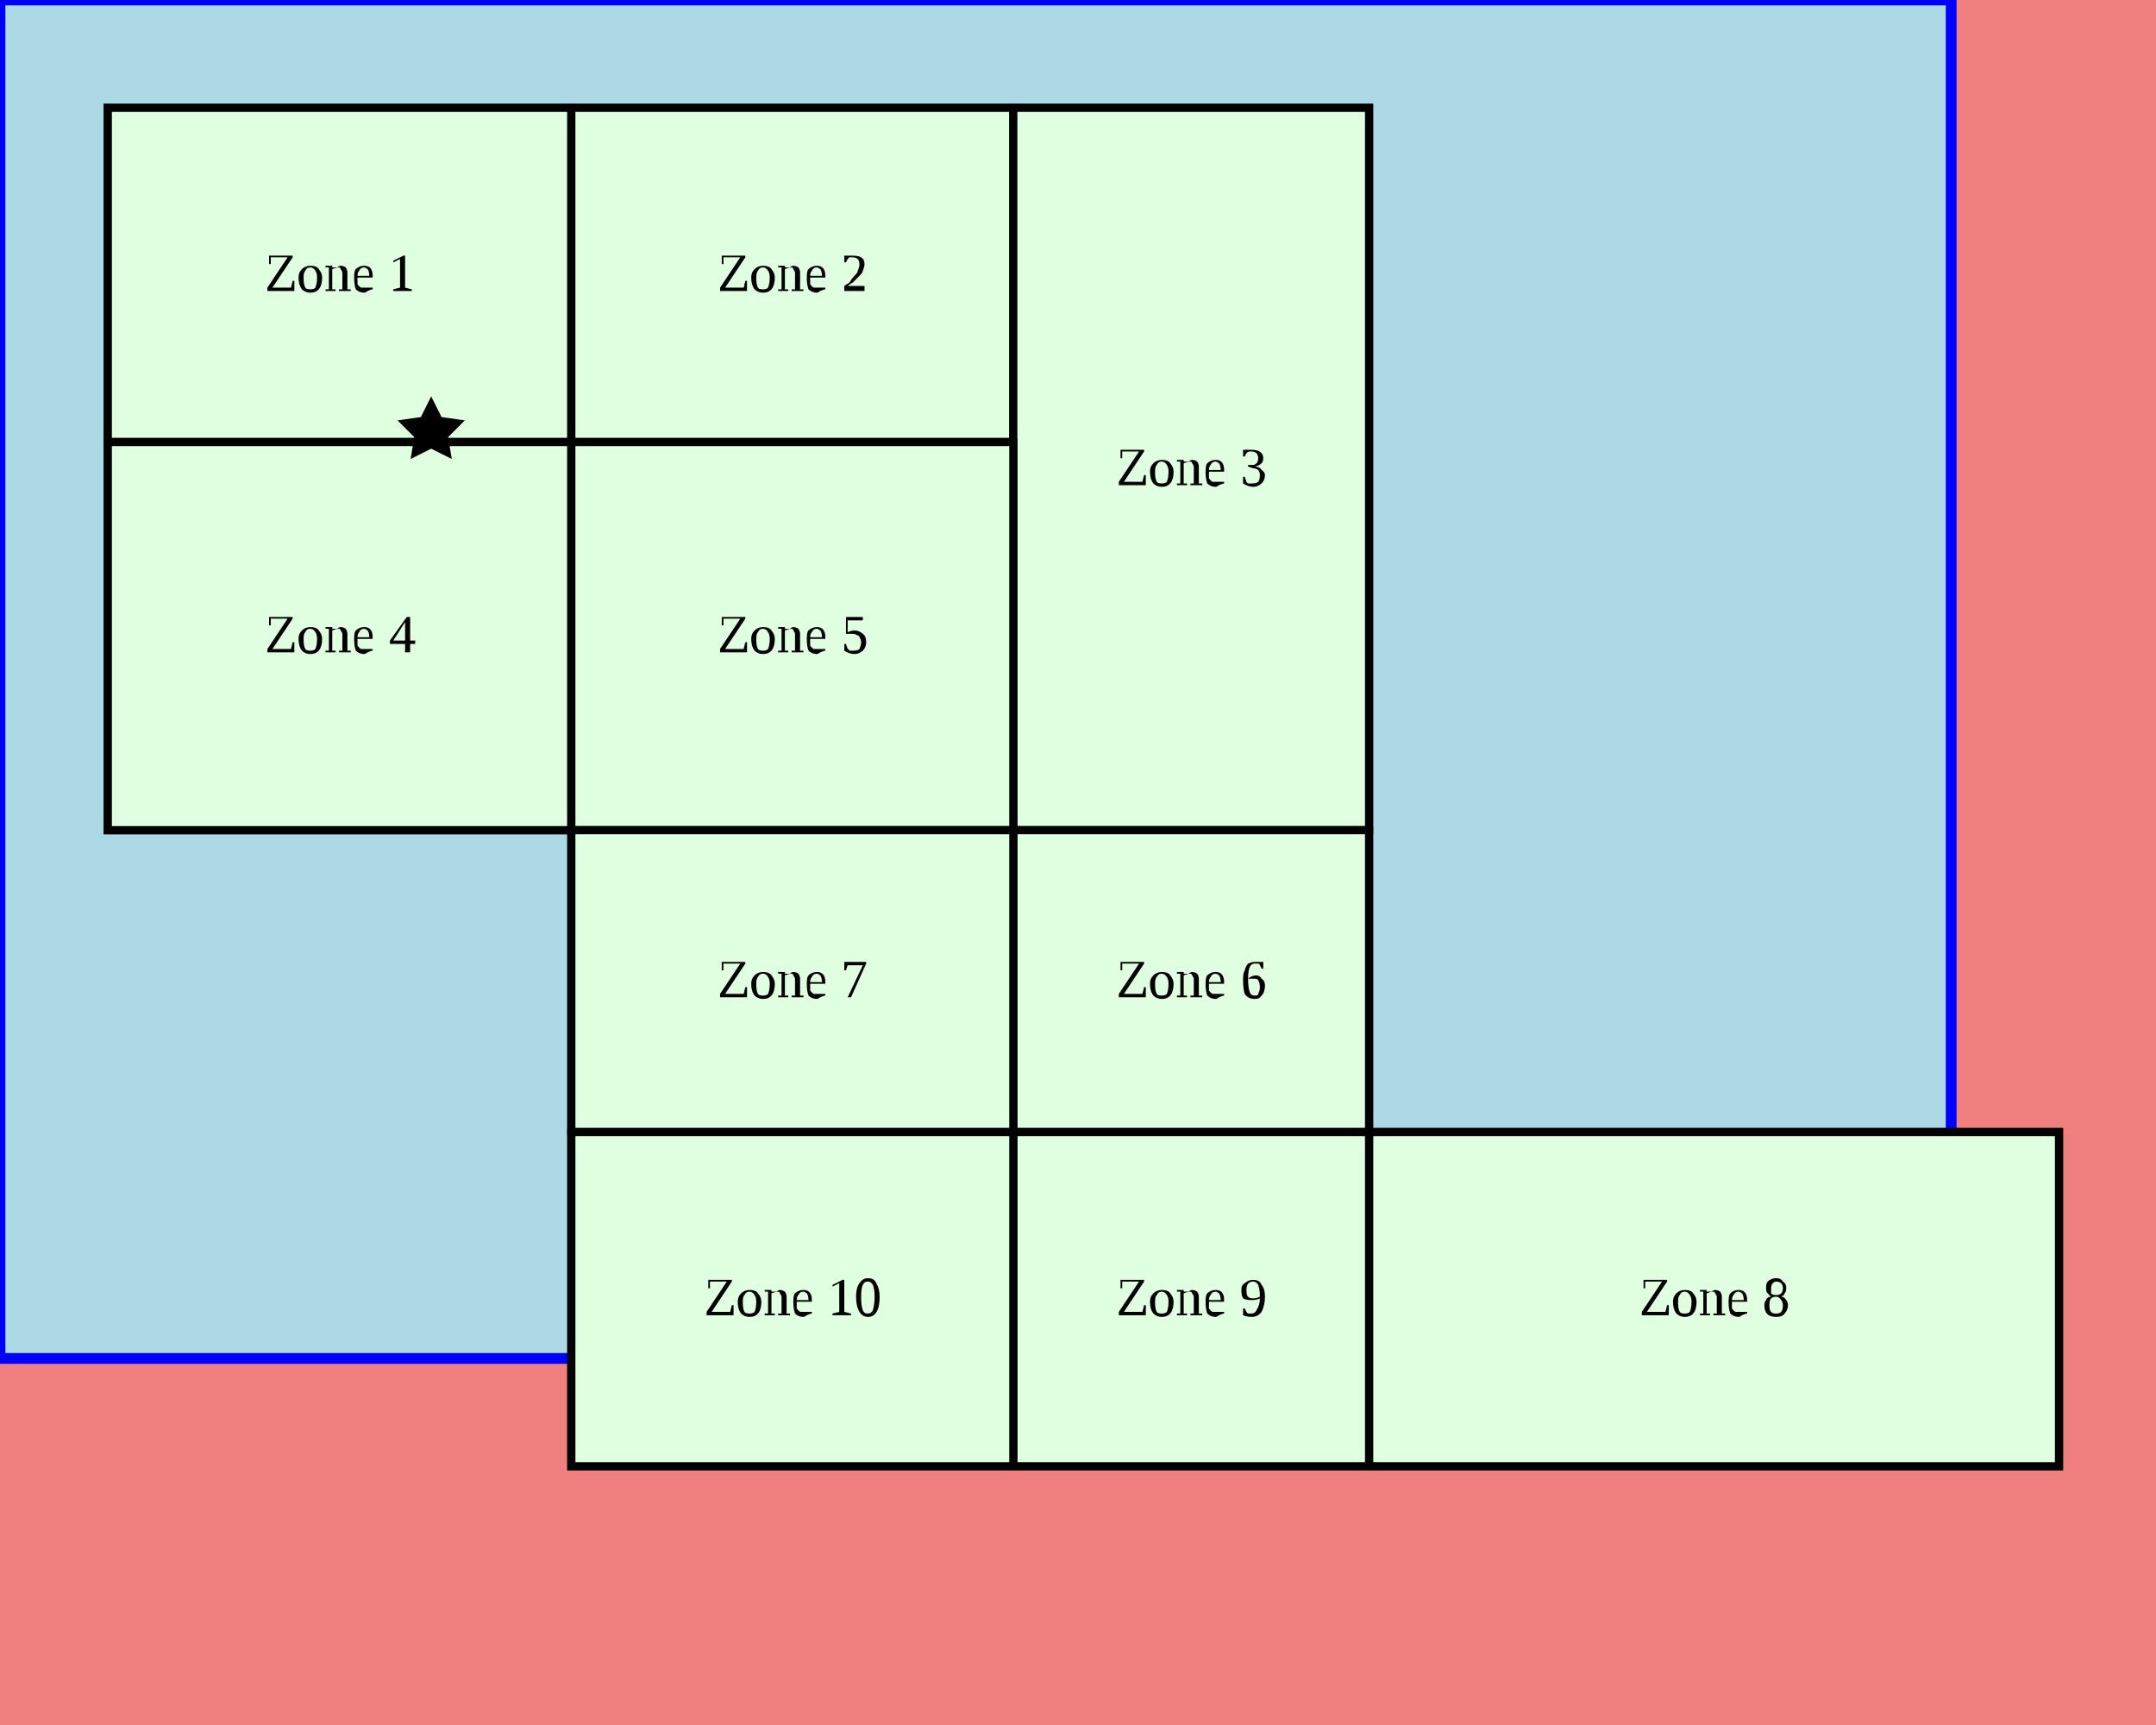
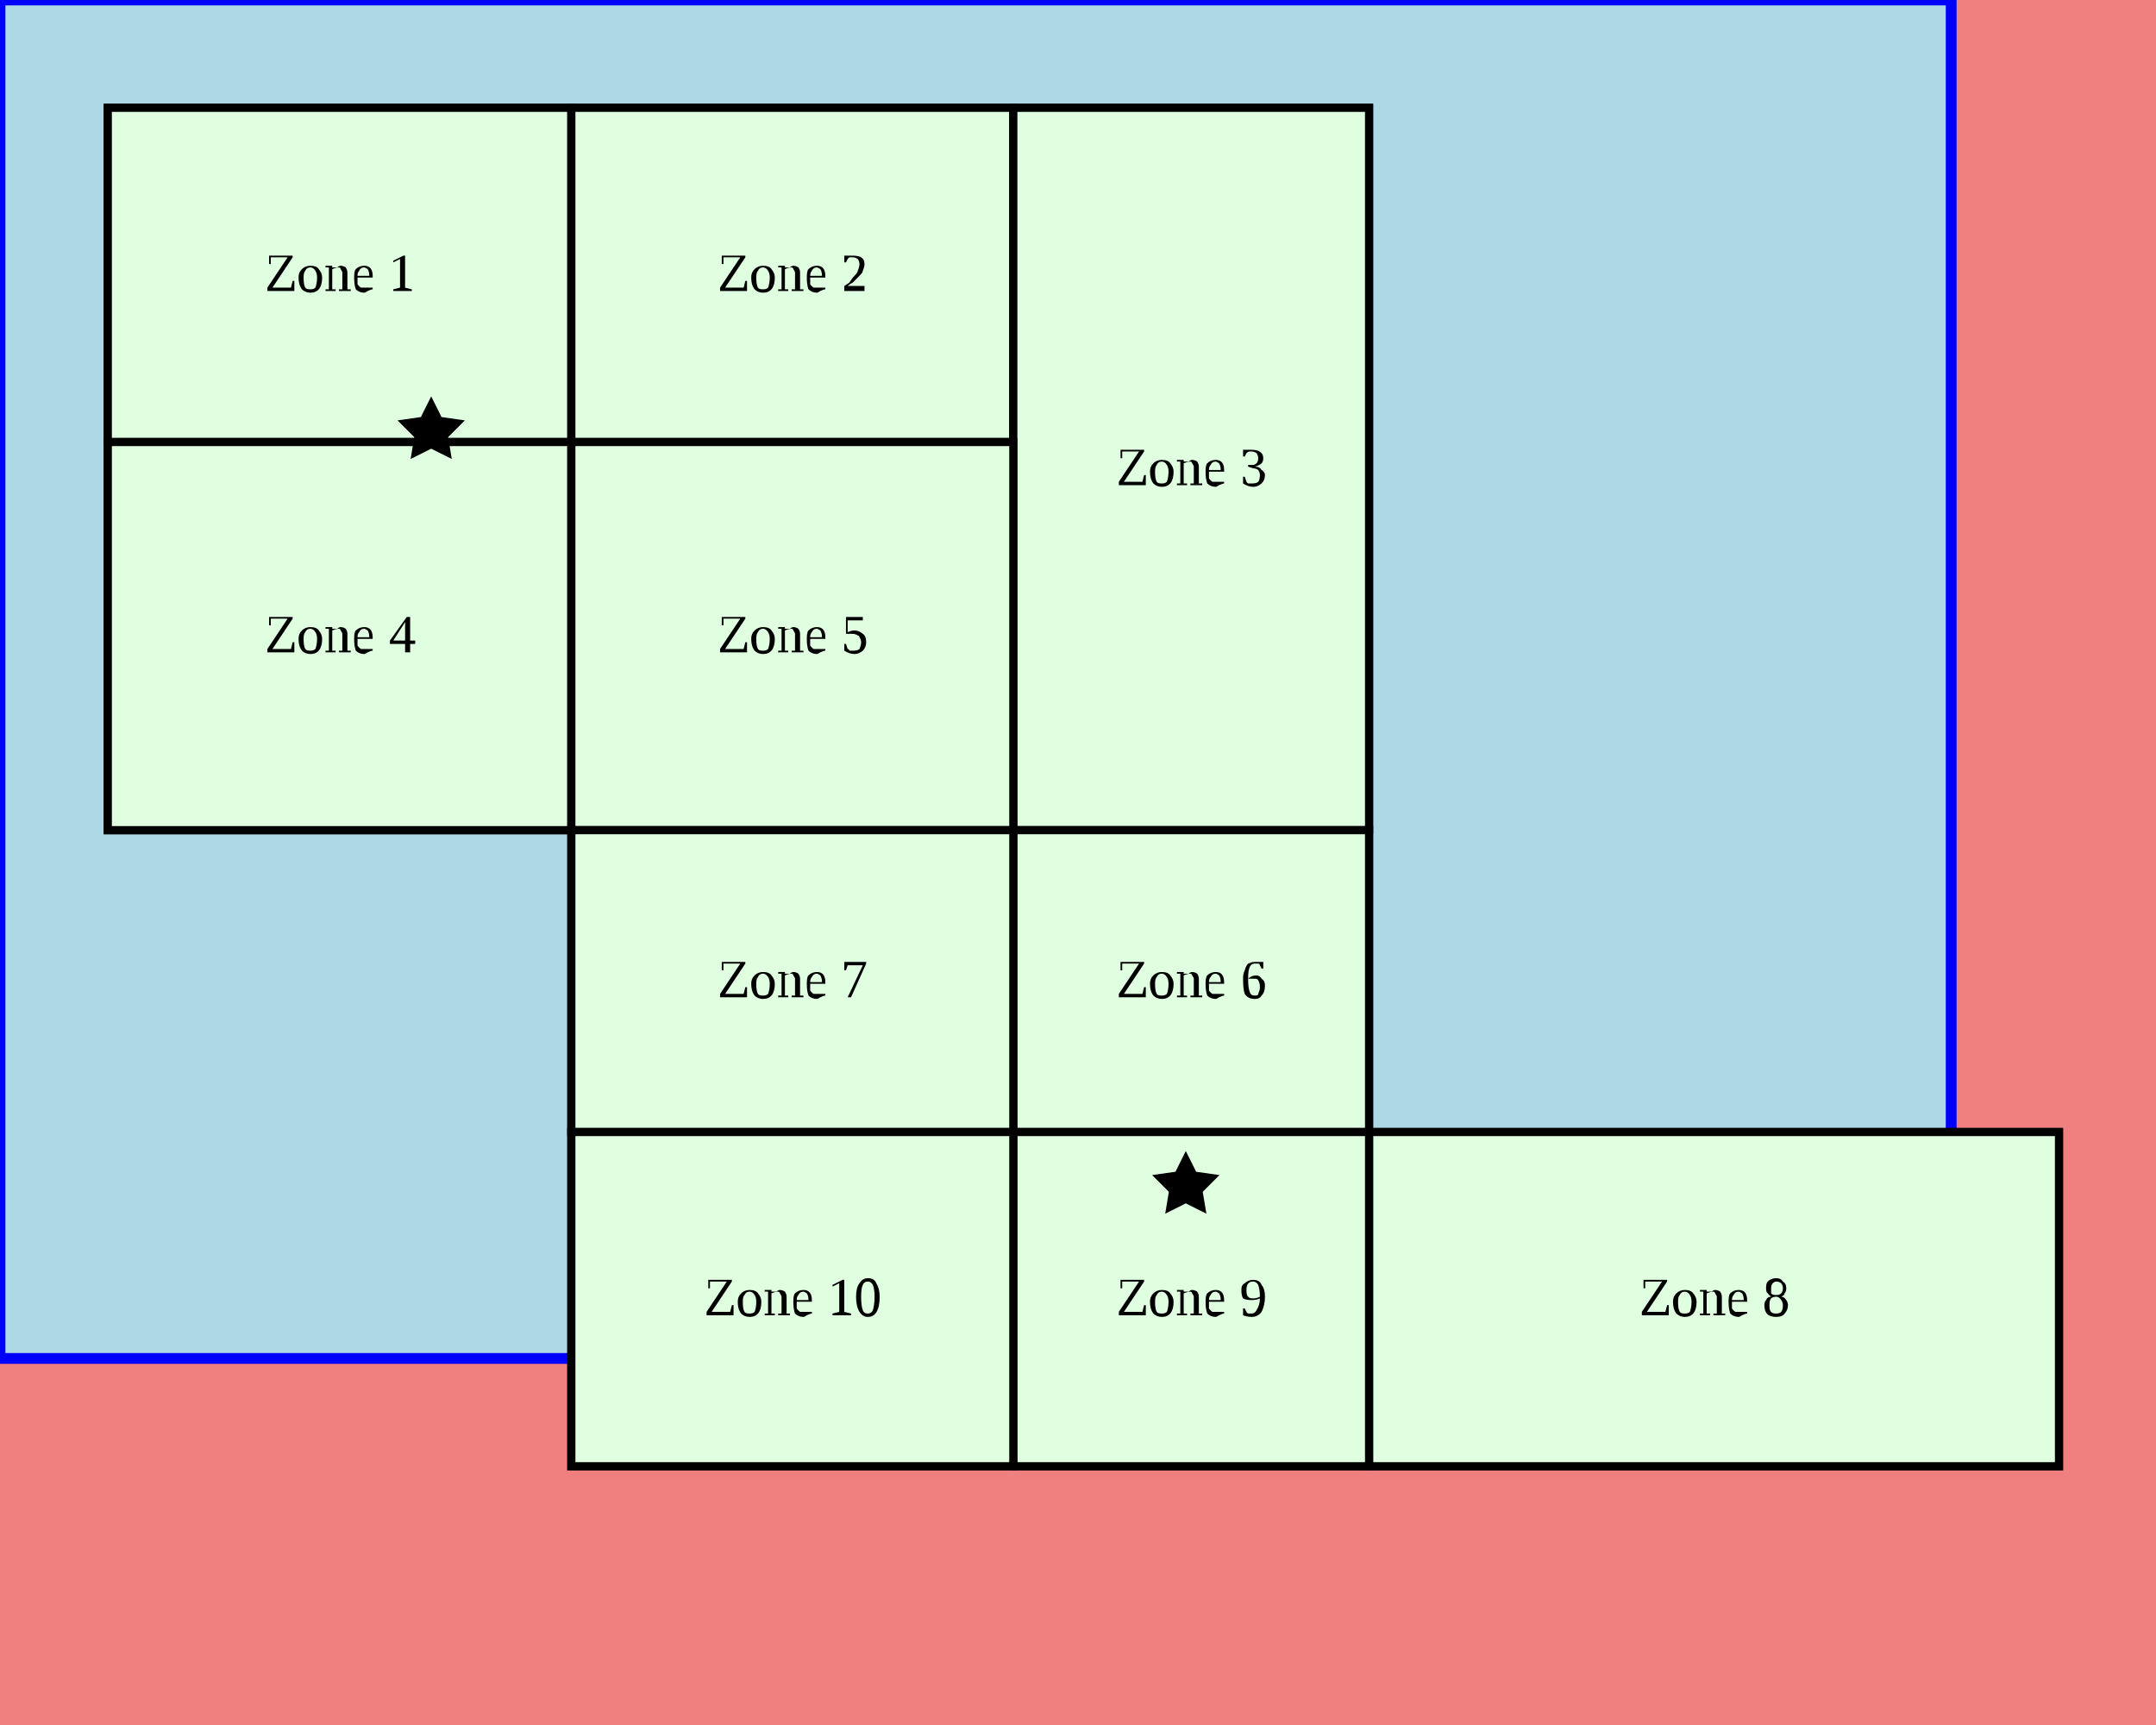
<svg xmlns="http://www.w3.org/2000/svg" width="20.0cm" height="16.0cm" viewBox="0 0 20.0 16.0">
  <rect width="100%" height="100%" fill="lightgreen" />
  <rect x="0" y="0" width="20.0" height="16.0" fill="lightcoral" />
  <rect x="0" y="0" width="18.1" height="12.6" fill="lightblue" stroke="blue" stroke-width="0.1" />
  <g transform="translate(1.0, 1.0)">
    <path d="M 0,0 L 11.7,0 L 11.7,9.5 L 18.1,9.5 L 18.1,12.6 L 4.3,12.6 L 4.3,6.7 L 0,6.7 Z" fill="#E0FFE0" stroke="black" stroke-width="0.002cm" />
    <rect x="0" y="0" width="4.3" height="3.1" fill="#E0FFE0" stroke="black" stroke-width="0.002cm" />
    <text x="2.15" y="1.55" fill="black" font-size="0.5" text-anchor="middle" dy=".3em">Zone 1</text>
    <rect x="4.3" y="0" width="4.1" height="3.1" fill="#E0FFE0" stroke="black" stroke-width="0.002cm" />
    <text x="6.35" y="1.55" fill="black" font-size="0.5" text-anchor="middle" dy=".3em">Zone 2</text>
    <rect x="8.4" y="0" width="3.3" height="6.7" fill="#E0FFE0" stroke="black" stroke-width="0.002cm" />
    <text x="10.05" y="3.35" fill="black" font-size="0.5" text-anchor="middle" dy=".3em">Zone 3</text>
    <rect x="0" y="3.1" width="4.3" height="3.6" fill="#E0FFE0" stroke="black" stroke-width="0.002cm" />
    <text x="2.15" y="4.9" fill="black" font-size="0.5" text-anchor="middle" dy=".3em">Zone 4</text>
    <rect x="4.3" y="3.1" width="4.1" height="3.6" fill="#E0FFE0" stroke="black" stroke-width="0.002cm" />
    <text x="6.35" y="4.9" fill="black" font-size="0.5" text-anchor="middle" dy=".3em">Zone 5</text>
    <rect x="8.4" y="6.7" width="3.3" height="2.8" fill="#E0FFE0" stroke="black" stroke-width="0.002cm" />
    <text x="10.05" y="8.1" fill="black" font-size="0.5" text-anchor="middle" dy=".3em">Zone 6</text>
    <rect x="4.3" y="6.7" width="4.1" height="2.8" fill="#E0FFE0" stroke="black" stroke-width="0.002cm" />
    <text x="6.35" y="8.1" fill="black" font-size="0.5" text-anchor="middle" dy=".3em">Zone 7</text>
    <rect x="11.7" y="9.5" width="6.4" height="3.1" fill="#E0FFE0" stroke="black" stroke-width="0.002cm" />
    <text x="14.9" y="11.05" fill="black" font-size="0.5" text-anchor="middle" dy=".3em">Zone 8</text>
    <rect x="8.4" y="9.5" width="3.3" height="3.1" fill="#E0FFE0" stroke="black" stroke-width="0.002cm" />
    <text x="10.05" y="11.05" fill="black" font-size="0.5" text-anchor="middle" dy=".3em">Zone 9</text>
    <rect x="4.3" y="9.5" width="4.1" height="3.1" fill="#E0FFE0" stroke="black" stroke-width="0.002cm" />
    <text x="6.35" y="11.05" fill="black" font-size="0.5" text-anchor="middle" dy=".3em">Zone 10</text>
    <path d="M 3.0,2.9 L 3.03,2.96 L 3.1,2.97 L 3.05,3.02 L 3.06,3.08 L 3.0,3.05 L 2.94,3.08 L 2.95,3.02 L 2.9,2.97 L 2.97,2.96 Z" fill="gold" stroke="black" stroke-width="0.2" />
+     <path d="M 10.0,9.9 L 10.03,9.96 L 10.1,9.97 L 10.05,10.02 L 10.06,10.08 L 10.0,10.05 L 9.94,10.08 L 9.95,10.02 L 9.9,9.97 L 9.97,9.96 Z" fill="gold" stroke="black" stroke-width="0.2" />
  </g>
</svg>
